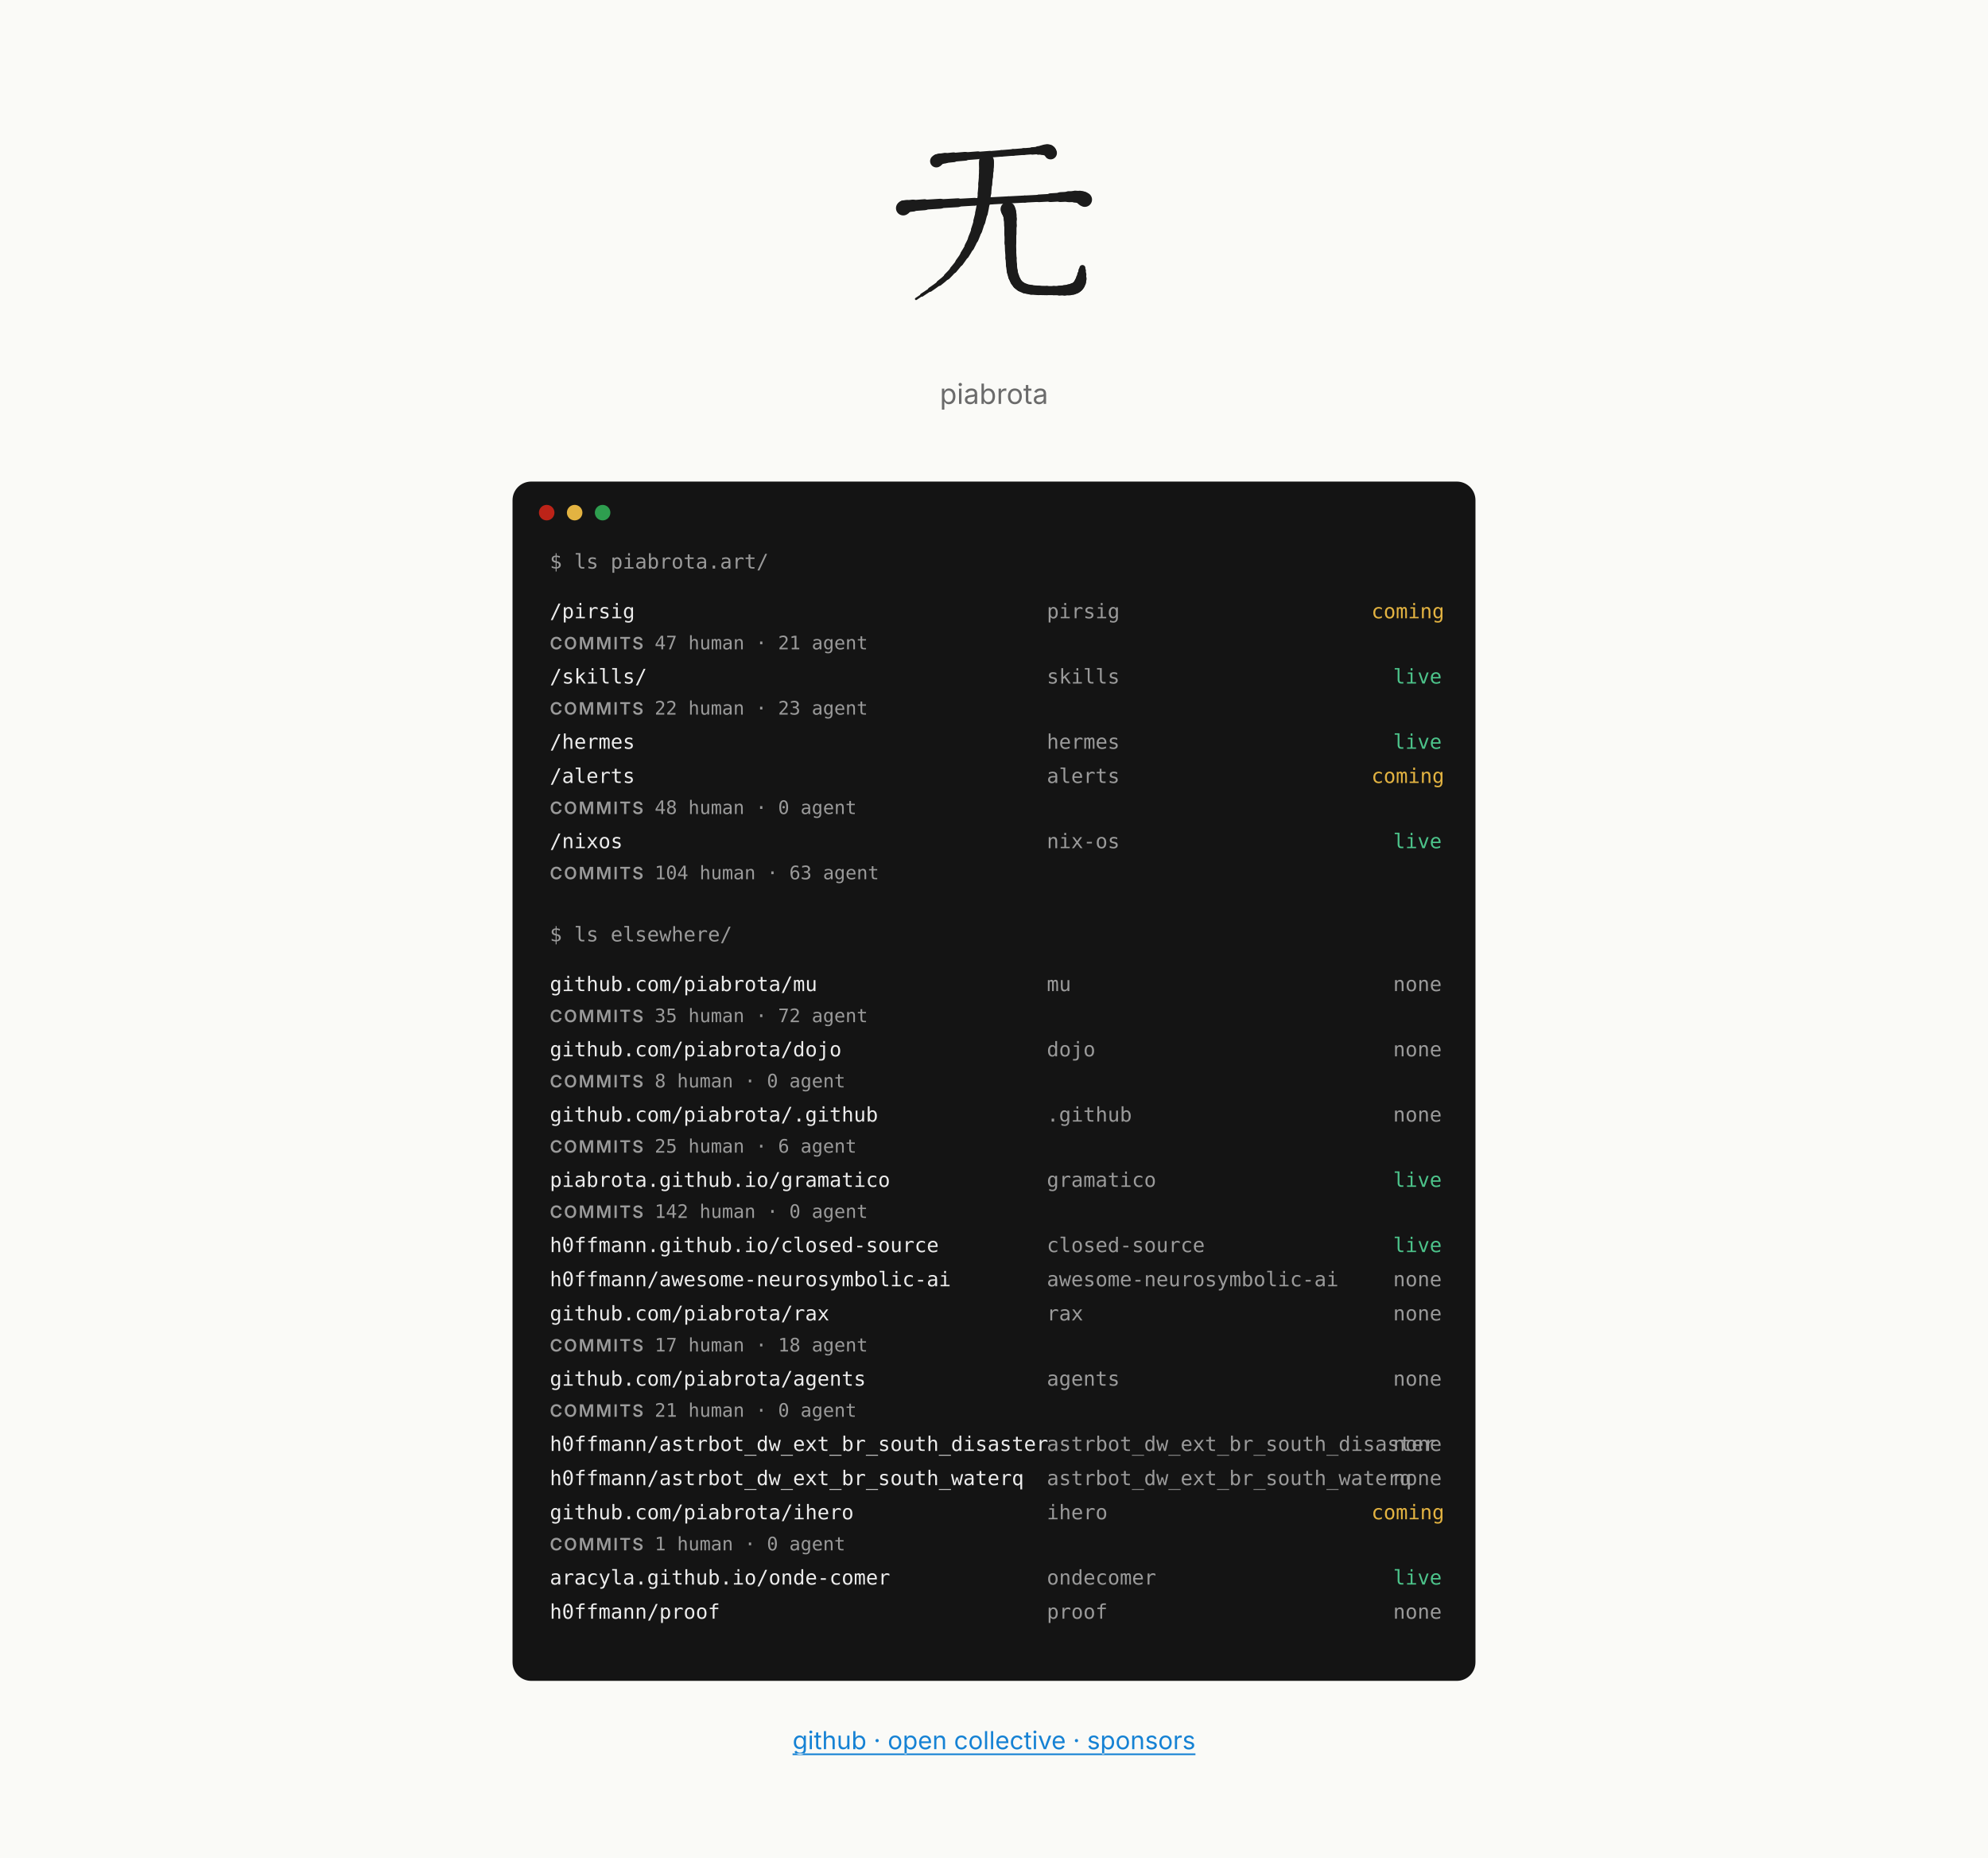
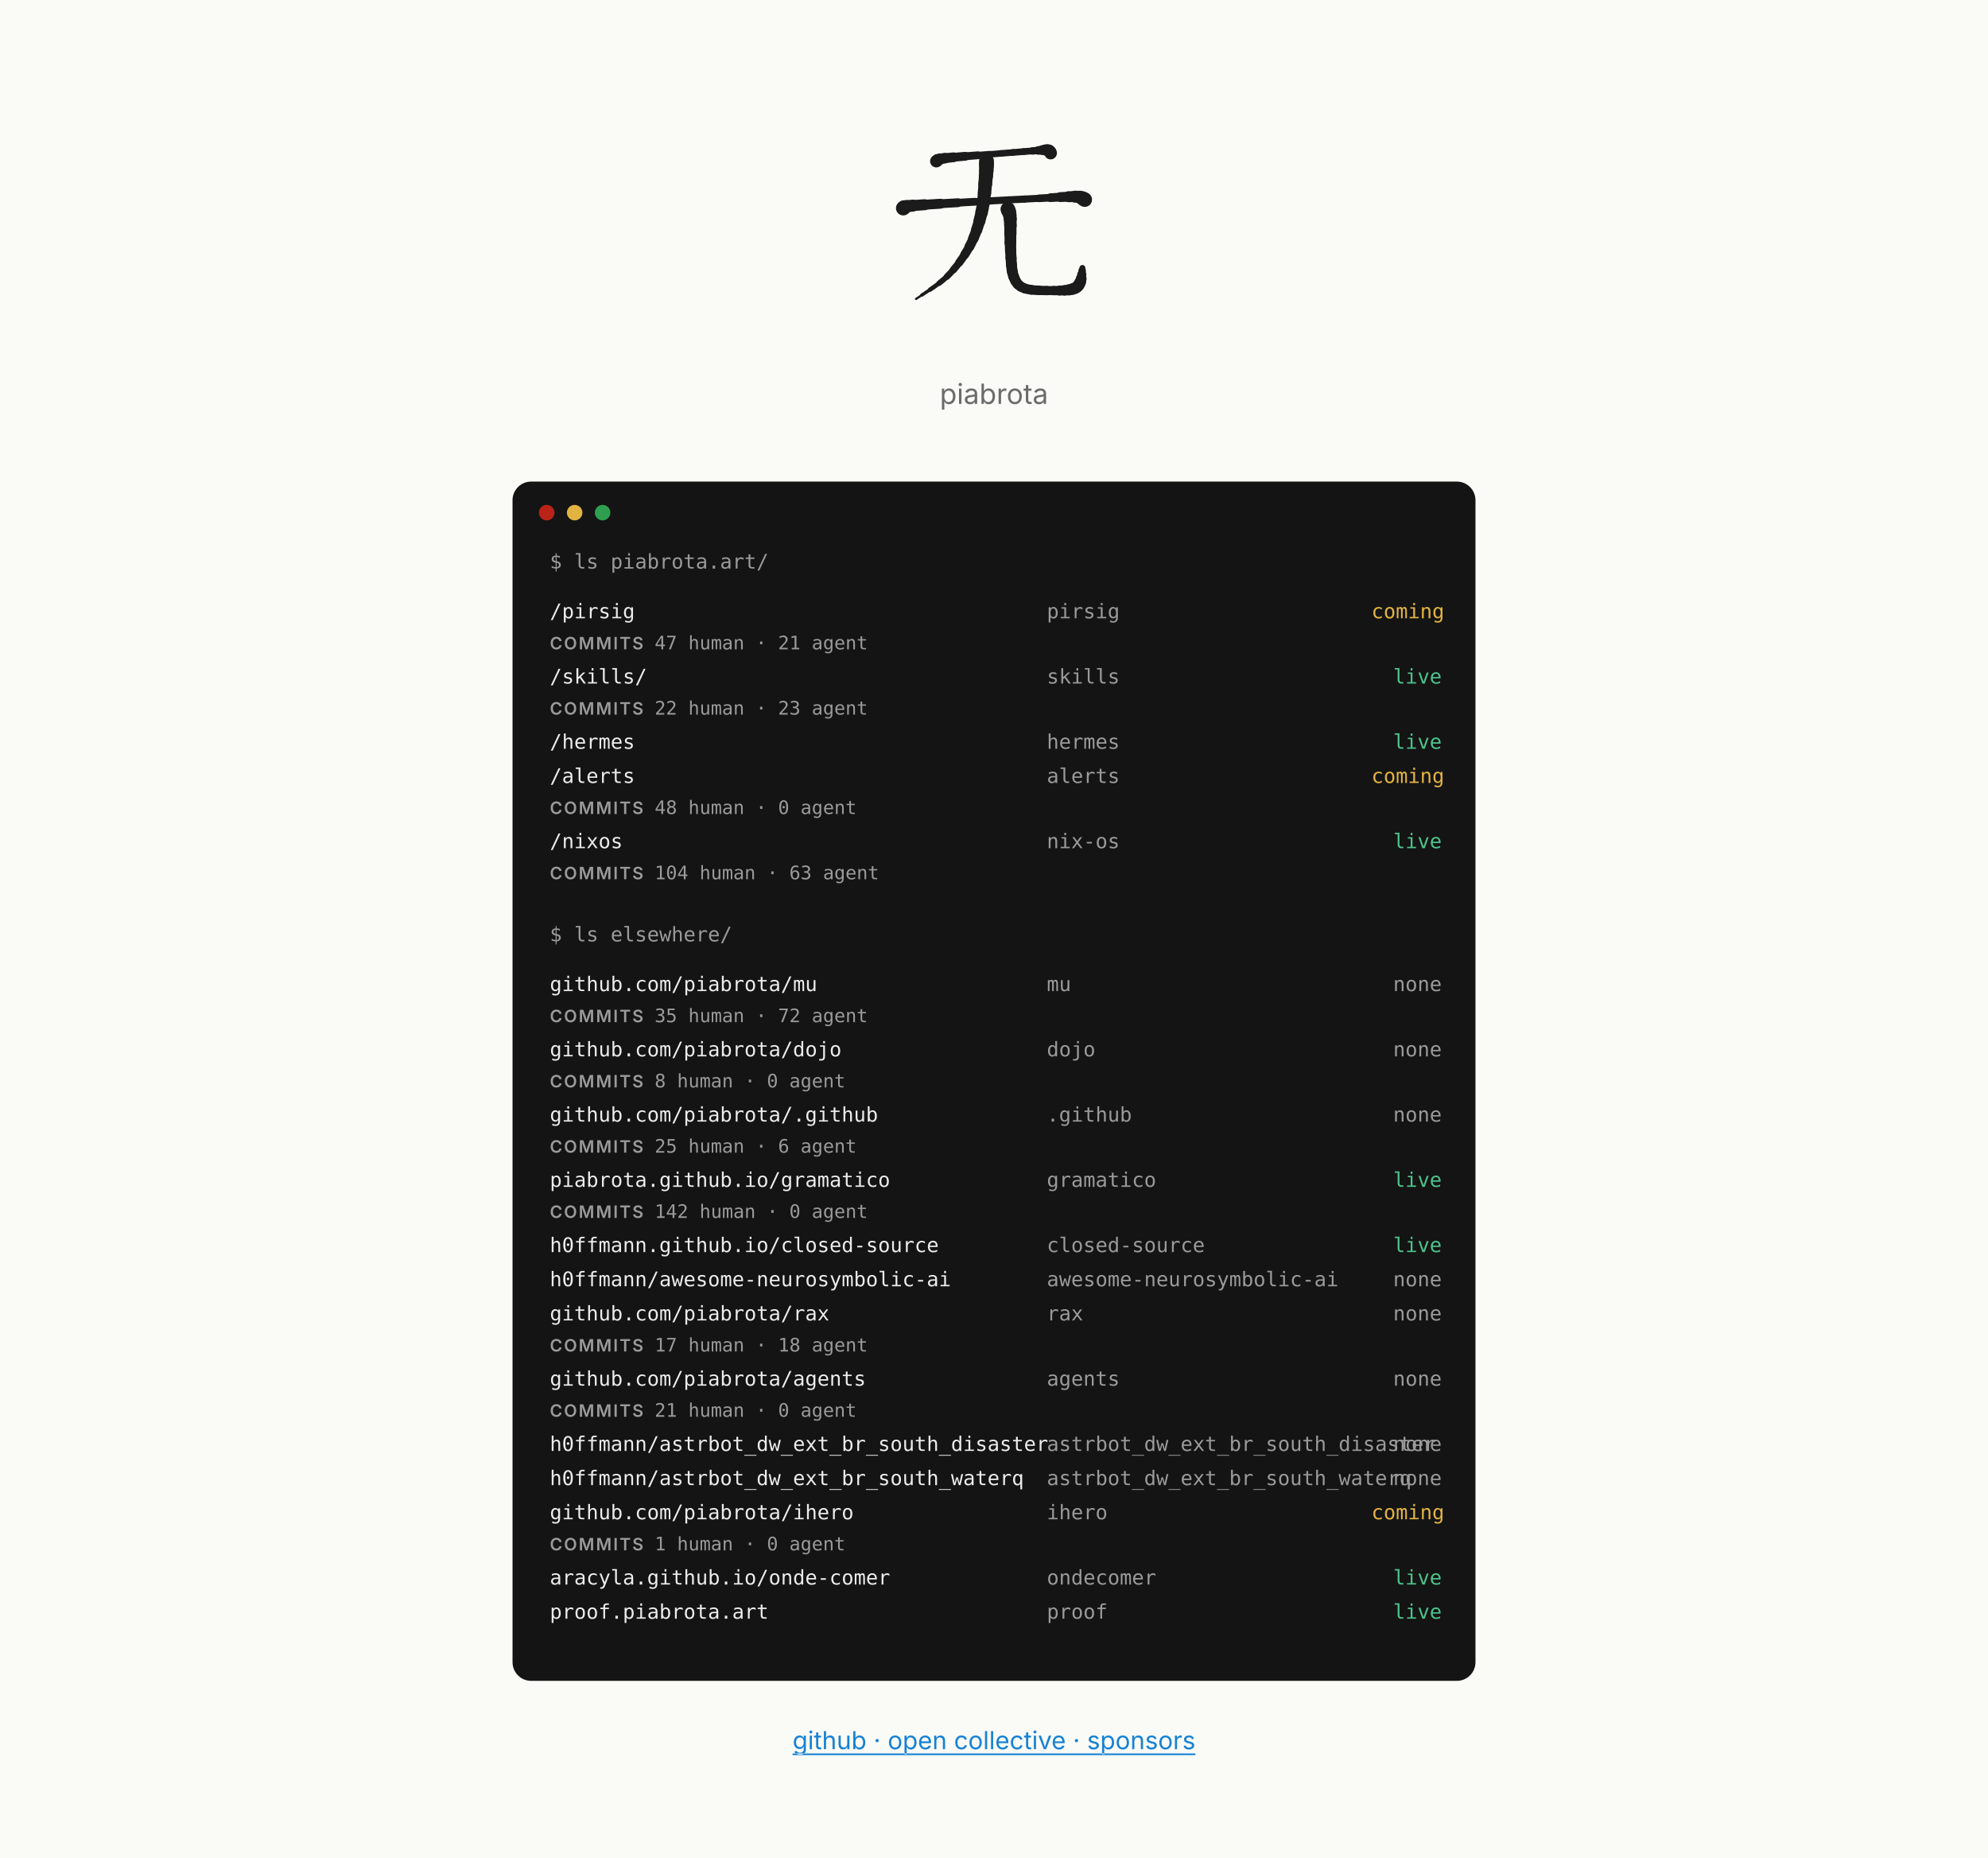
<svg xmlns="http://www.w3.org/2000/svg" width="1280" height="1196" viewBox="0 0 1280 1196" font-family="Inter, system-ui, -apple-system, 'Segoe UI', sans-serif" role="img" aria-label="Mockup C, paths: the piabrota.art homepage, 1280 px wide">
  <defs>
    <style>.l{stroke:#1B1B1B!important}.d{fill:#1B1B1B!important}</style>
  </defs>
  <rect fill="#FAFAF7" height="1196" width="1280" x="0" y="0" />
  <svg x="565" y="70" viewBox="0 0 240 240" width="150" height="150" role="img" aria-label="无 (mu, no thing) brushed in its four strokes, by @h0ffmann">
    <style>.l{fill:none;stroke:#1f2328;stroke-linecap:round;stroke-linejoin:round}.d{fill:#1f2328;stroke:none}@media (prefers-color-scheme:dark){.l{stroke:#e6edf3}.d{fill:#e6edf3}}</style>
    <g class="l">
      <path d="M60.6 54 C60.967 53.872 61.127 53.688 61.305 53.467" stroke-width="12.87" />
      <path d="M61.305 53.467 C61.482 53.246 61.677 52.987 62.113 52.707" stroke-width="12.21" />
      <path d="M62.113 52.707 C62.548 52.428 63.224 52.128 64.364 51.824" stroke-width="11.55" />
      <path d="M64.364 51.824 C65.504 51.52 67.108 51.213 69.4 50.92" stroke-width="10.89" />
      <path d="M69.4 50.92 C71.692 50.627 74.785 50.31 78.372 49.982" stroke-width="10.065" />
      <path d="M78.372 49.982 C81.958 49.653 86.038 49.311 90.3 48.967" stroke-width="9.075" />
      <path d="M90.3 48.967 C94.563 48.624 99.008 48.278 103.328 47.94" stroke-width="8.085" />
      <path d="M103.328 47.94 C107.648 47.602 111.842 47.272 115.6 46.96" stroke-width="7.095" />
      <path d="M115.6 46.96 C119.358 46.648 123.369 46.318 127.425 45.987" stroke-width="6.655" />
      <path d="M127.425 45.987 C131.481 45.656 135.583 45.324 139.525 45.007" stroke-width="6.765" />
      <path d="M139.525 45.007 C143.467 44.691 147.248 44.391 150.663 44.124" stroke-width="6.875" />
      <path d="M150.663 44.124 C154.077 43.857 157.125 43.623 159.6 43.44" stroke-width="6.985" />
      <path d="M159.6 43.44 C162.075 43.257 164.08 43.087 165.745 42.942" stroke-width="7.645" />
      <path d="M165.745 42.942 C167.409 42.796 168.732 42.675 169.844 42.587" stroke-width="8.855" />
      <path d="M169.844 42.587 C170.955 42.5 171.855 42.448 172.671 42.44" stroke-width="10.065" />
      <path d="M172.671 42.44 C173.488 42.432 174.221 42.468 175 42.56" stroke-width="11.275" />
      <path d="M175 42.56 C175.779 42.652 176.341 42.858 176.753 43.124" stroke-width="12.045" />
      <path d="M176.753 43.124 C177.166 43.39 177.429 43.715 177.613 44.045" stroke-width="12.375" />
      <path d="M177.613 44.045 C177.796 44.375 177.899 44.71 177.991 44.994" stroke-width="12.705" />
      <path d="M177.991 44.994 C178.082 45.278 178.163 45.512 178.3 45.64" stroke-width="13.035" />
      <path d="M26.5 102.4 C26.912 102.29 26.97 102.139 27.016 101.957" stroke-width="14.96" />
      <path d="M27.016 101.957 C27.061 101.774 27.096 101.561 27.462 101.327" stroke-width="14.08" />
      <path d="M27.462 101.327 C27.829 101.094 28.528 100.839 29.903 100.575" stroke-width="13.2" />
      <path d="M29.903 100.575 C31.278 100.31 33.329 100.035 36.4 99.76" stroke-width="12.32" />
      <path d="M36.4 99.76 C39.471 99.485 43.642 99.178 48.509 98.852" stroke-width="11.33" />
      <path d="M48.509 98.852 C53.376 98.527 58.939 98.183 64.794 97.835" stroke-width="10.23" />
      <path d="M64.794 97.835 C70.649 97.487 76.796 97.134 82.832 96.79" stroke-width="9.13" />
      <path d="M82.832 96.79 C88.868 96.446 94.792 96.112 100.2 95.8" stroke-width="8.03" />
      <path d="M100.2 95.8 C105.608 95.488 111.36 95.168 117.216 94.848" stroke-width="7.453" />
      <path d="M117.216 94.848 C123.071 94.528 129.029 94.21 134.85 93.902" stroke-width="7.398" />
      <path d="M134.85 93.902 C140.671 93.595 146.354 93.3 151.659 93.026" stroke-width="7.343" />
      <path d="M151.659 93.026 C156.965 92.752 161.892 92.5 166.2 92.28" stroke-width="7.288" />
      <path d="M166.2 92.28 C170.508 92.06 174.507 91.826 178.205 91.603" stroke-width="7.838" />
      <path d="M178.205 91.603 C181.904 91.379 185.301 91.166 188.406 90.988" stroke-width="8.993" />
      <path d="M188.406 90.988 C191.511 90.809 194.324 90.664 196.854 90.578" stroke-width="10.148" />
      <path d="M196.854 90.578 C199.383 90.493 201.629 90.465 203.6 90.52" stroke-width="11.303" />
      <path d="M203.6 90.52 C205.571 90.575 207.072 90.763 208.241 91.022" stroke-width="12.32" />
      <path d="M208.241 91.022 C209.409 91.281 210.246 91.611 210.888 91.95" stroke-width="13.2" />
      <path d="M210.888 91.95 C211.529 92.289 211.976 92.638 212.366 92.933" stroke-width="14.08" />
      <path d="M212.366 92.933 C212.755 93.229 213.088 93.472 213.5 93.6" stroke-width="14.96" />
      <path d="M112.3 54 C112.273 54.642 112.27 55.375 112.269 56.252" stroke-width="15.29" />
      <path d="M112.269 56.252 C112.268 57.128 112.268 58.148 112.245 59.363" stroke-width="15.07" />
      <path d="M112.245 59.363 C112.222 60.577 112.176 61.986 112.083 63.642" stroke-width="14.85" />
      <path d="M112.083 63.642 C111.991 65.298 111.851 67.2 111.64 69.4" stroke-width="14.63" />
      <path d="M111.64 69.4 C111.429 71.6 111.225 74.281 110.994 77.255" stroke-width="14.3" />
      <path d="M110.994 77.255 C110.762 80.228 110.503 83.494 110.183 86.863" stroke-width="13.86" />
      <path d="M110.183 86.863 C109.862 90.231 109.479 93.703 109 97.089" stroke-width="13.42" />
      <path d="M109 97.089 C108.521 100.475 107.946 103.775 107.24 106.8" stroke-width="12.98" />
      <path d="M107.24 106.8 C106.534 109.825 105.769 112.85 104.925 115.858" stroke-width="12.375" />
      <path d="M104.925 115.858 C104.081 118.866 103.159 121.856 102.139 124.813" stroke-width="11.605" />
      <path d="M102.139 124.813 C101.119 127.769 100.002 130.691 98.768 133.561" stroke-width="10.835" />
      <path d="M98.768 133.561 C97.535 136.431 96.185 139.25 94.7 142" stroke-width="10.065" />
      <path d="M94.7 142 C93.215 144.75 91.602 147.489 89.874 150.19" stroke-width="9.24" />
      <path d="M89.874 150.19 C88.146 152.891 86.303 155.555 84.36 158.156" stroke-width="8.36" />
      <path d="M84.36 158.156 C82.417 160.757 80.372 163.295 78.241 165.745" stroke-width="7.48" />
      <path d="M78.241 165.745 C76.11 168.194 73.892 170.554 71.6 172.8" stroke-width="6.6" />
      <path d="M71.6 172.8 C69.308 175.046 66.501 177.372 63.496 179.658" stroke-width="5.61" />
      <path d="M63.496 179.658 C60.491 181.944 57.289 184.19 54.206 186.275" stroke-width="4.51" />
      <path d="M54.206 186.275 C51.124 188.36 48.162 190.285 45.638 191.93" stroke-width="3.41" />
      <path d="M45.638 191.93 C43.115 193.574 41.029 194.938 39.7 195.9" stroke-width="2.31" />
      <path d="M134.3 103.5 C134.401 103.913 134.573 104.291 134.781 104.738" stroke-width="15.125" />
      <path d="M134.781 104.738 C134.99 105.184 135.235 105.7 135.483 106.388" stroke-width="14.575" />
      <path d="M135.483 106.388 C135.73 107.075 135.98 107.934 136.198 109.069" stroke-width="14.025" />
      <path d="M136.198 109.069 C136.415 110.203 136.601 111.613 136.72 113.4" stroke-width="13.475" />
      <path d="M136.72 113.4 C136.839 115.188 136.89 117.525 136.907 120.18" stroke-width="12.98" />
      <path d="M136.907 120.18 C136.925 122.836 136.91 125.809 136.899 128.869" stroke-width="12.54" />
      <path d="M136.899 128.869 C136.887 131.928 136.879 135.073 136.911 138.073" stroke-width="12.1" />
      <path d="M136.911 138.073 C136.942 141.072 137.013 143.925 137.16 146.4" stroke-width="11.66" />
      <path d="M137.16 146.4 C137.307 148.875 137.419 151.359 137.543 153.794" stroke-width="11.385" />
      <path d="M137.543 153.794 C137.668 156.229 137.804 158.615 137.999 160.893" stroke-width="11.275" />
      <path d="M137.999 160.893 C138.194 163.17 138.447 165.341 138.805 167.345" stroke-width="11.165" />
      <path d="M138.805 167.345 C139.163 169.349 139.626 171.187 140.24 172.8" stroke-width="11.055" />
      <path d="M140.24 172.8 C140.854 174.413 141.459 175.839 142.129 177.107" stroke-width="10.89" />
      <path d="M142.129 177.107 C142.799 178.376 143.533 179.487 144.406 180.473" stroke-width="10.67" />
      <path d="M144.406 180.473 C145.279 181.458 146.291 182.317 147.515 183.082" stroke-width="10.45" />
      <path d="M147.515 183.082 C148.74 183.846 150.177 184.515 151.9 185.12" stroke-width="10.23" />
      <path d="M151.9 185.12 C153.623 185.725 155.826 186.16 158.289 186.474" stroke-width="10.01" />
      <path d="M158.289 186.474 C160.752 186.788 163.475 186.981 166.241 187.1" stroke-width="9.79" />
      <path d="M166.241 187.1 C169.007 187.219 171.816 187.265 174.448 187.286" stroke-width="9.57" />
      <path d="M174.448 187.286 C177.081 187.306 179.538 187.302 181.6 187.32" stroke-width="9.35" />
      <path d="M181.6 187.32 C183.663 187.338 185.647 187.329 187.535 187.282" stroke-width="9.57" />
      <path d="M187.535 187.282 C189.423 187.235 191.214 187.15 192.889 187.017" stroke-width="10.23" />
      <path d="M192.889 187.017 C194.564 186.885 196.123 186.704 197.548 186.464" stroke-width="10.89" />
      <path d="M197.548 186.464 C198.973 186.225 200.263 185.927 201.4 185.56" stroke-width="11.55" />
      <path d="M201.4 185.56 C202.537 185.193 203.472 184.795 204.26 184.347" stroke-width="11.88" />
      <path d="M204.26 184.347 C205.048 183.899 205.69 183.401 206.24 182.837" stroke-width="11.88" />
      <path d="M206.24 182.837 C206.79 182.274 207.248 181.644 207.67 180.93" stroke-width="11.88" />
      <path d="M207.67 180.93 C208.092 180.216 208.477 179.418 208.88 178.52" stroke-width="11.88" />
      <path d="M208.88 178.52 C209.283 177.622 209.6 176.416 209.853 175.076" stroke-width="11.055" />
      <path d="M209.853 175.076 C210.106 173.735 210.296 172.259 210.448 170.82" stroke-width="9.405" />
      <path d="M210.448 170.82 C210.599 169.381 210.711 167.978 210.808 166.784" stroke-width="7.755" />
      <path d="M210.808 166.784 C210.906 165.59 210.988 164.605 211.08 164" stroke-width="6.105" />
    </g>
  </svg>
  <text fill="#6B6B6B" font-size="18" text-anchor="middle" x="640" y="260">piabrota</text>
  <rect fill="#141414" height="772" rx="12" width="620" x="330" y="310" />
  <circle cx="352" cy="330" fill="#BC2318" r="5" />
  <circle cx="370" cy="330" fill="#E3B341" r="5" />
  <circle cx="388" cy="330" fill="#2E9E4F" r="5" />
  <g font-family="'JetBrains Mono', ui-monospace, monospace" font-size="13">
    <text fill="#9A9A9A" x="354" y="366">$ ls piabrota.art/</text>
    <text fill="#ECECEC" x="354" y="398">/pirsig</text>
    <text fill="#9A9A9A" x="674" y="398">pirsig</text>
    <text fill="#E3B341" x="883" y="398">coming</text>
    <text fill="#9A9A9A" font-size="12" x="354" y="418">
      <tspan font-family="Inter, sans-serif" font-size="11" font-weight="600" letter-spacing="1">COMMITS</tspan>  47 human · 21 agent</text>
    <text fill="#ECECEC" x="354" y="440">/skills/</text>
    <text fill="#9A9A9A" x="674" y="440">skills</text>
    <text fill="#4CC38A" x="897" y="440">live</text>
    <text fill="#9A9A9A" font-size="12" x="354" y="460">
      <tspan font-family="Inter, sans-serif" font-size="11" font-weight="600" letter-spacing="1">COMMITS</tspan>  22 human · 23 agent</text>
    <text fill="#ECECEC" x="354" y="482">/hermes</text>
    <text fill="#9A9A9A" x="674" y="482">hermes</text>
    <text fill="#4CC38A" x="897" y="482">live</text>
    <text fill="#ECECEC" x="354" y="504">/alerts</text>
    <text fill="#9A9A9A" x="674" y="504">alerts</text>
    <text fill="#E3B341" x="883" y="504">coming</text>
    <text fill="#9A9A9A" font-size="12" x="354" y="524">
      <tspan font-family="Inter, sans-serif" font-size="11" font-weight="600" letter-spacing="1">COMMITS</tspan>  48 human · 0 agent</text>
    <text fill="#ECECEC" x="354" y="546">/nixos</text>
    <text fill="#9A9A9A" x="674" y="546">nix-os</text>
    <text fill="#4CC38A" x="897" y="546">live</text>
    <text fill="#9A9A9A" font-size="12" x="354" y="566">
      <tspan font-family="Inter, sans-serif" font-size="11" font-weight="600" letter-spacing="1">COMMITS</tspan>  104 human · 63 agent</text>
    <text fill="#9A9A9A" x="354" y="606">$ ls elsewhere/</text>
    <text fill="#ECECEC" x="354" y="638">github.com/piabrota/mu</text>
    <text fill="#9A9A9A" x="674" y="638">mu</text>
    <text fill="#9A9A9A" x="897" y="638">none</text>
    <text fill="#9A9A9A" font-size="12" x="354" y="658">
      <tspan font-family="Inter, sans-serif" font-size="11" font-weight="600" letter-spacing="1">COMMITS</tspan>  35 human · 72 agent</text>
    <text fill="#ECECEC" x="354" y="680">github.com/piabrota/dojo</text>
    <text fill="#9A9A9A" x="674" y="680">dojo</text>
    <text fill="#9A9A9A" x="897" y="680">none</text>
    <text fill="#9A9A9A" font-size="12" x="354" y="700">
      <tspan font-family="Inter, sans-serif" font-size="11" font-weight="600" letter-spacing="1">COMMITS</tspan>  8 human · 0 agent</text>
    <text fill="#ECECEC" x="354" y="722">github.com/piabrota/.github</text>
    <text fill="#9A9A9A" x="674" y="722">.github</text>
    <text fill="#9A9A9A" x="897" y="722">none</text>
    <text fill="#9A9A9A" font-size="12" x="354" y="742">
      <tspan font-family="Inter, sans-serif" font-size="11" font-weight="600" letter-spacing="1">COMMITS</tspan>  25 human · 6 agent</text>
    <text fill="#ECECEC" x="354" y="764">piabrota.github.io/gramatico</text>
    <text fill="#9A9A9A" x="674" y="764">gramatico</text>
    <text fill="#4CC38A" x="897" y="764">live</text>
    <text fill="#9A9A9A" font-size="12" x="354" y="784">
      <tspan font-family="Inter, sans-serif" font-size="11" font-weight="600" letter-spacing="1">COMMITS</tspan>  142 human · 0 agent</text>
    <text fill="#ECECEC" x="354" y="806">h0ffmann.github.io/closed-source</text>
    <text fill="#9A9A9A" x="674" y="806">closed-source</text>
    <text fill="#4CC38A" x="897" y="806">live</text>
    <text fill="#ECECEC" x="354" y="828">h0ffmann/awesome-neurosymbolic-ai</text>
    <text fill="#9A9A9A" x="674" y="828">awesome-neurosymbolic-ai</text>
    <text fill="#9A9A9A" x="897" y="828">none</text>
    <text fill="#ECECEC" x="354" y="850">github.com/piabrota/rax</text>
    <text fill="#9A9A9A" x="674" y="850">rax</text>
    <text fill="#9A9A9A" x="897" y="850">none</text>
    <text fill="#9A9A9A" font-size="12" x="354" y="870">
      <tspan font-family="Inter, sans-serif" font-size="11" font-weight="600" letter-spacing="1">COMMITS</tspan>  17 human · 18 agent</text>
    <text fill="#ECECEC" x="354" y="892">github.com/piabrota/agents</text>
    <text fill="#9A9A9A" x="674" y="892">agents</text>
    <text fill="#9A9A9A" x="897" y="892">none</text>
    <text fill="#9A9A9A" font-size="12" x="354" y="912">
      <tspan font-family="Inter, sans-serif" font-size="11" font-weight="600" letter-spacing="1">COMMITS</tspan>  21 human · 0 agent</text>
    <text fill="#ECECEC" x="354" y="934">h0ffmann/astrbot_dw_ext_br_south_disaster</text>
    <text fill="#9A9A9A" x="674" y="934">astrbot_dw_ext_br_south_disaster</text>
    <text fill="#9A9A9A" x="897" y="934">none</text>
    <text fill="#ECECEC" x="354" y="956">h0ffmann/astrbot_dw_ext_br_south_waterq</text>
    <text fill="#9A9A9A" x="674" y="956">astrbot_dw_ext_br_south_waterq</text>
    <text fill="#9A9A9A" x="897" y="956">none</text>
    <text fill="#ECECEC" x="354" y="978">github.com/piabrota/ihero</text>
    <text fill="#9A9A9A" x="674" y="978">ihero</text>
    <text fill="#E3B341" x="883" y="978">coming</text>
    <text fill="#9A9A9A" font-size="12" x="354" y="998">
      <tspan font-family="Inter, sans-serif" font-size="11" font-weight="600" letter-spacing="1">COMMITS</tspan>  1 human · 0 agent</text>
    <text fill="#ECECEC" x="354" y="1020">aracyla.github.io/onde-comer</text>
    <text fill="#9A9A9A" x="674" y="1020">ondecomer</text>
    <text fill="#4CC38A" x="897" y="1020">live</text>
-     <text fill="#ECECEC" x="354" y="1042">h0ffmann/proof</text>
+     <text fill="#ECECEC" x="354" y="1042">proof.piabrota.art</text>
    <text fill="#9A9A9A" x="674" y="1042">proof</text>
-     <text fill="#9A9A9A" x="897" y="1042">none</text>
+     <text fill="#4CC38A" x="897" y="1042">live</text>
  </g>
  <text fill="#1682D4" font-size="16" text-anchor="middle" text-decoration="underline" x="640" y="1126">github · open collective · sponsors</text>
</svg>
